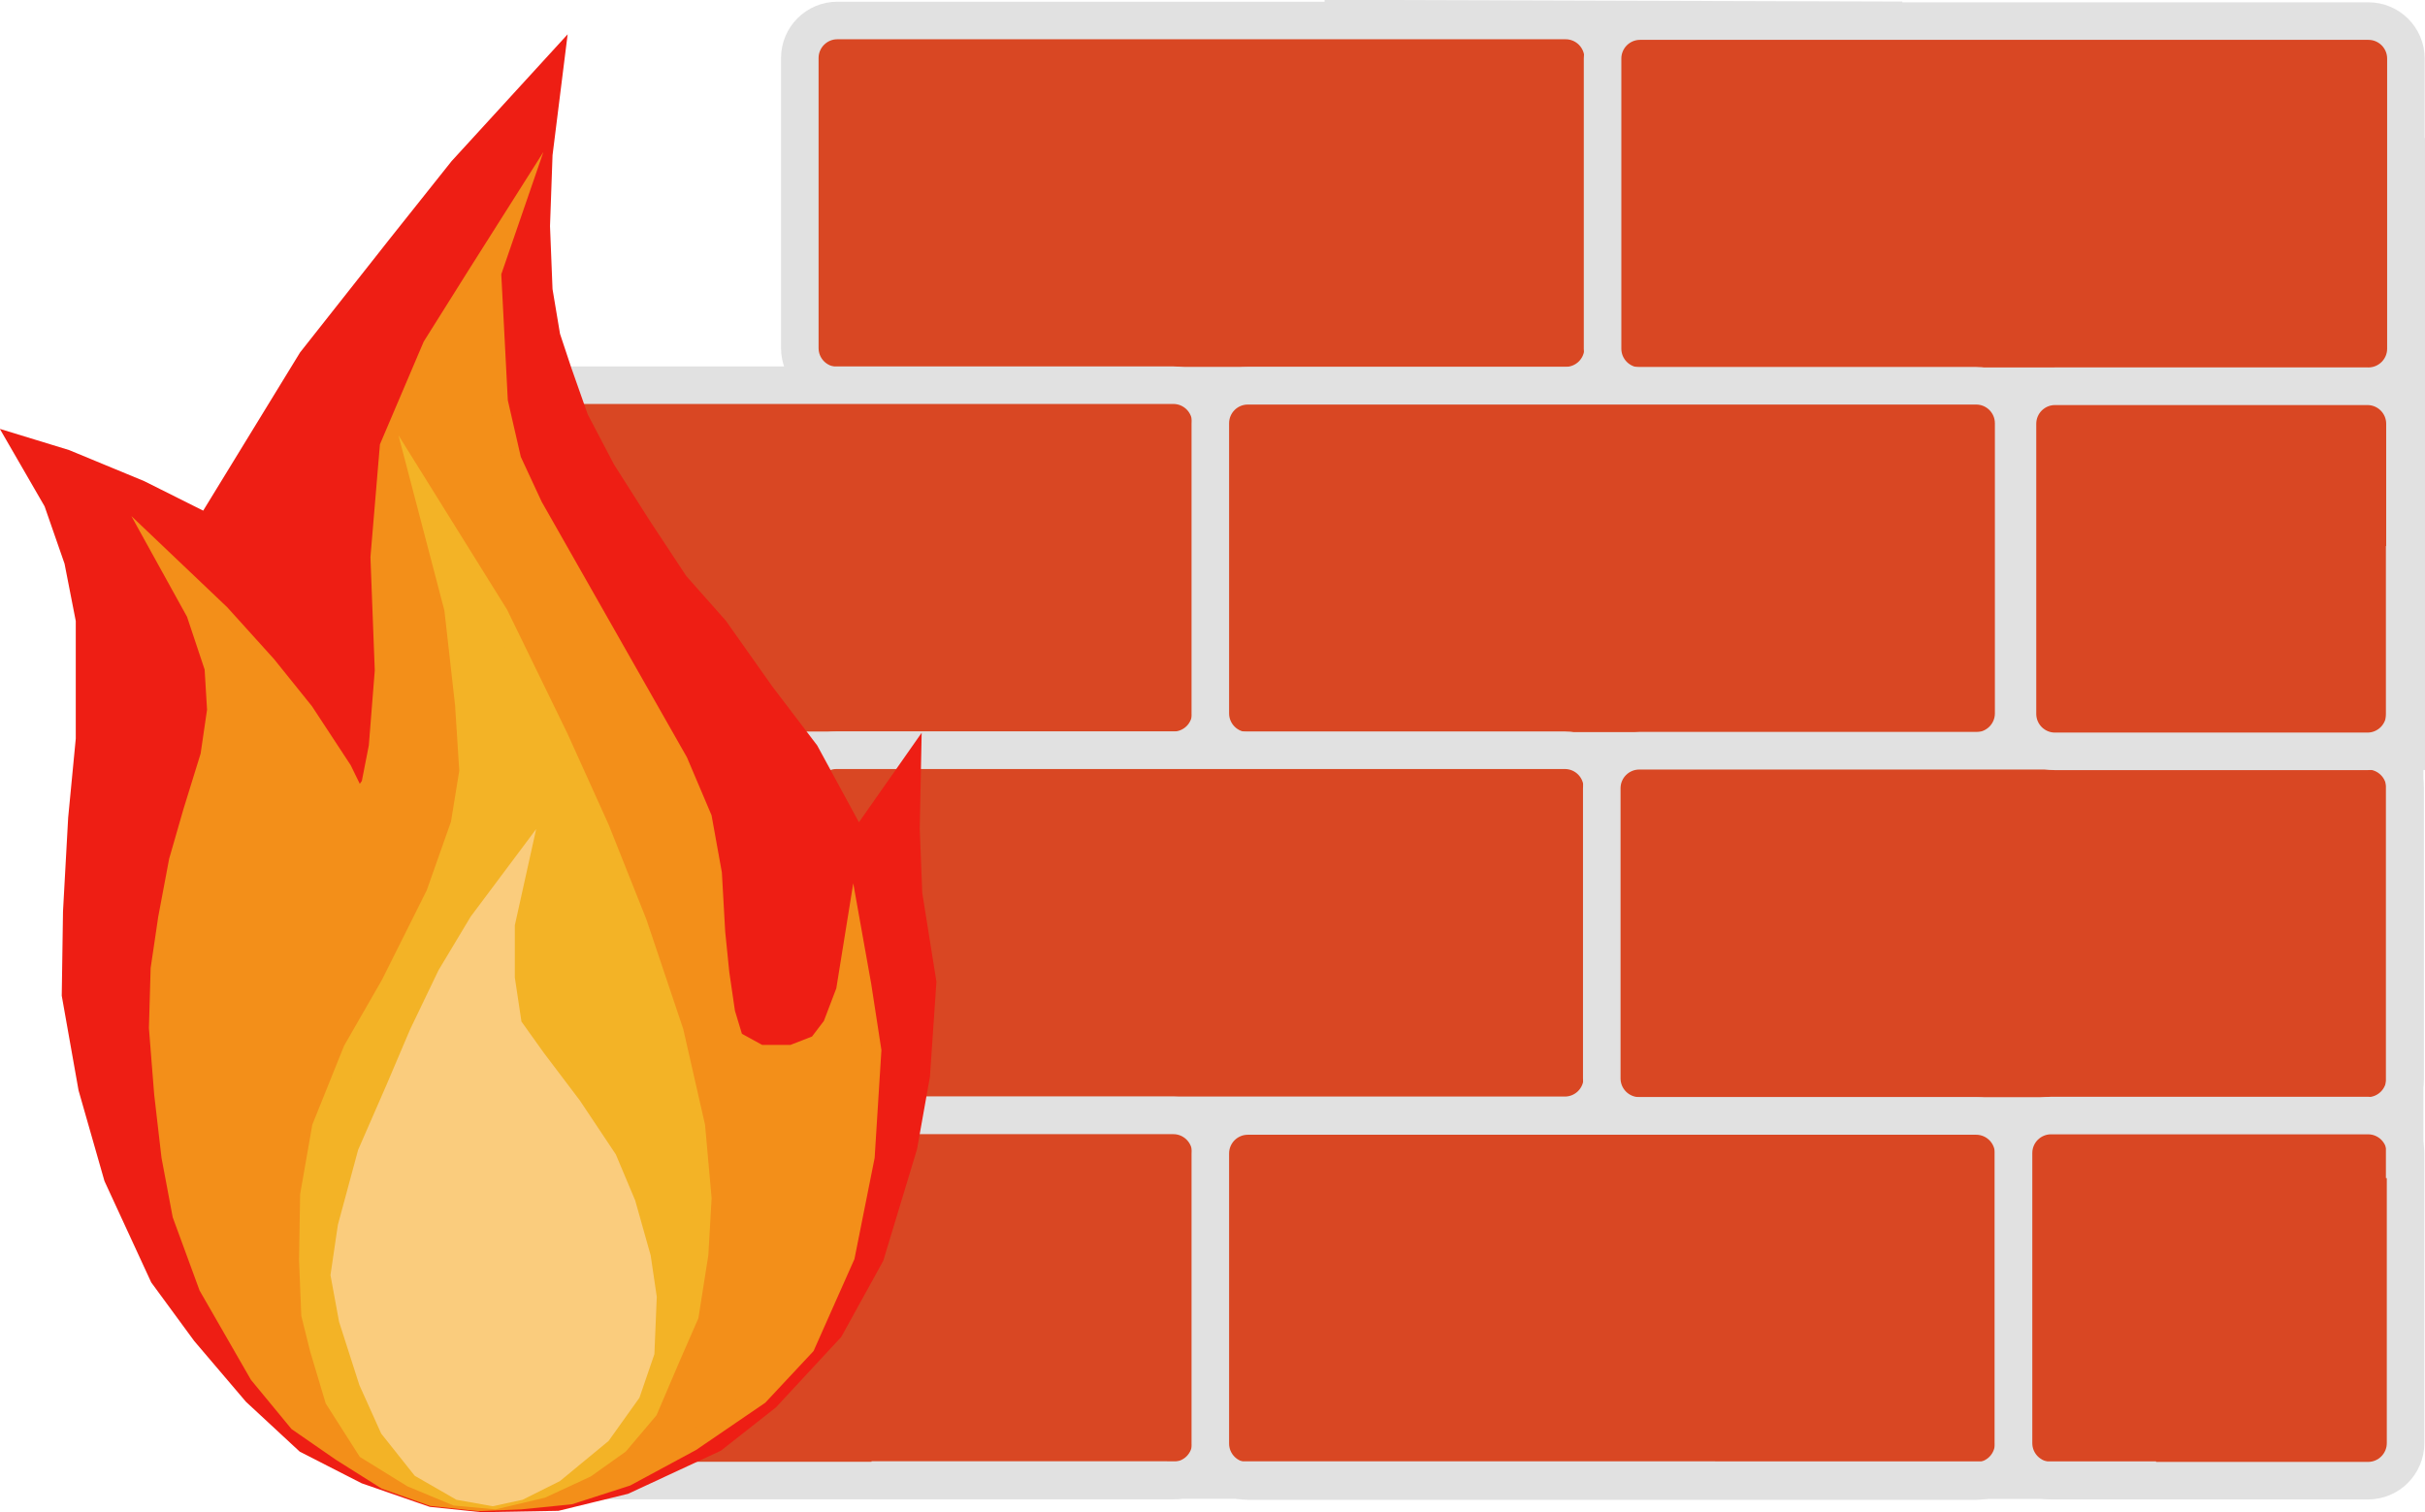
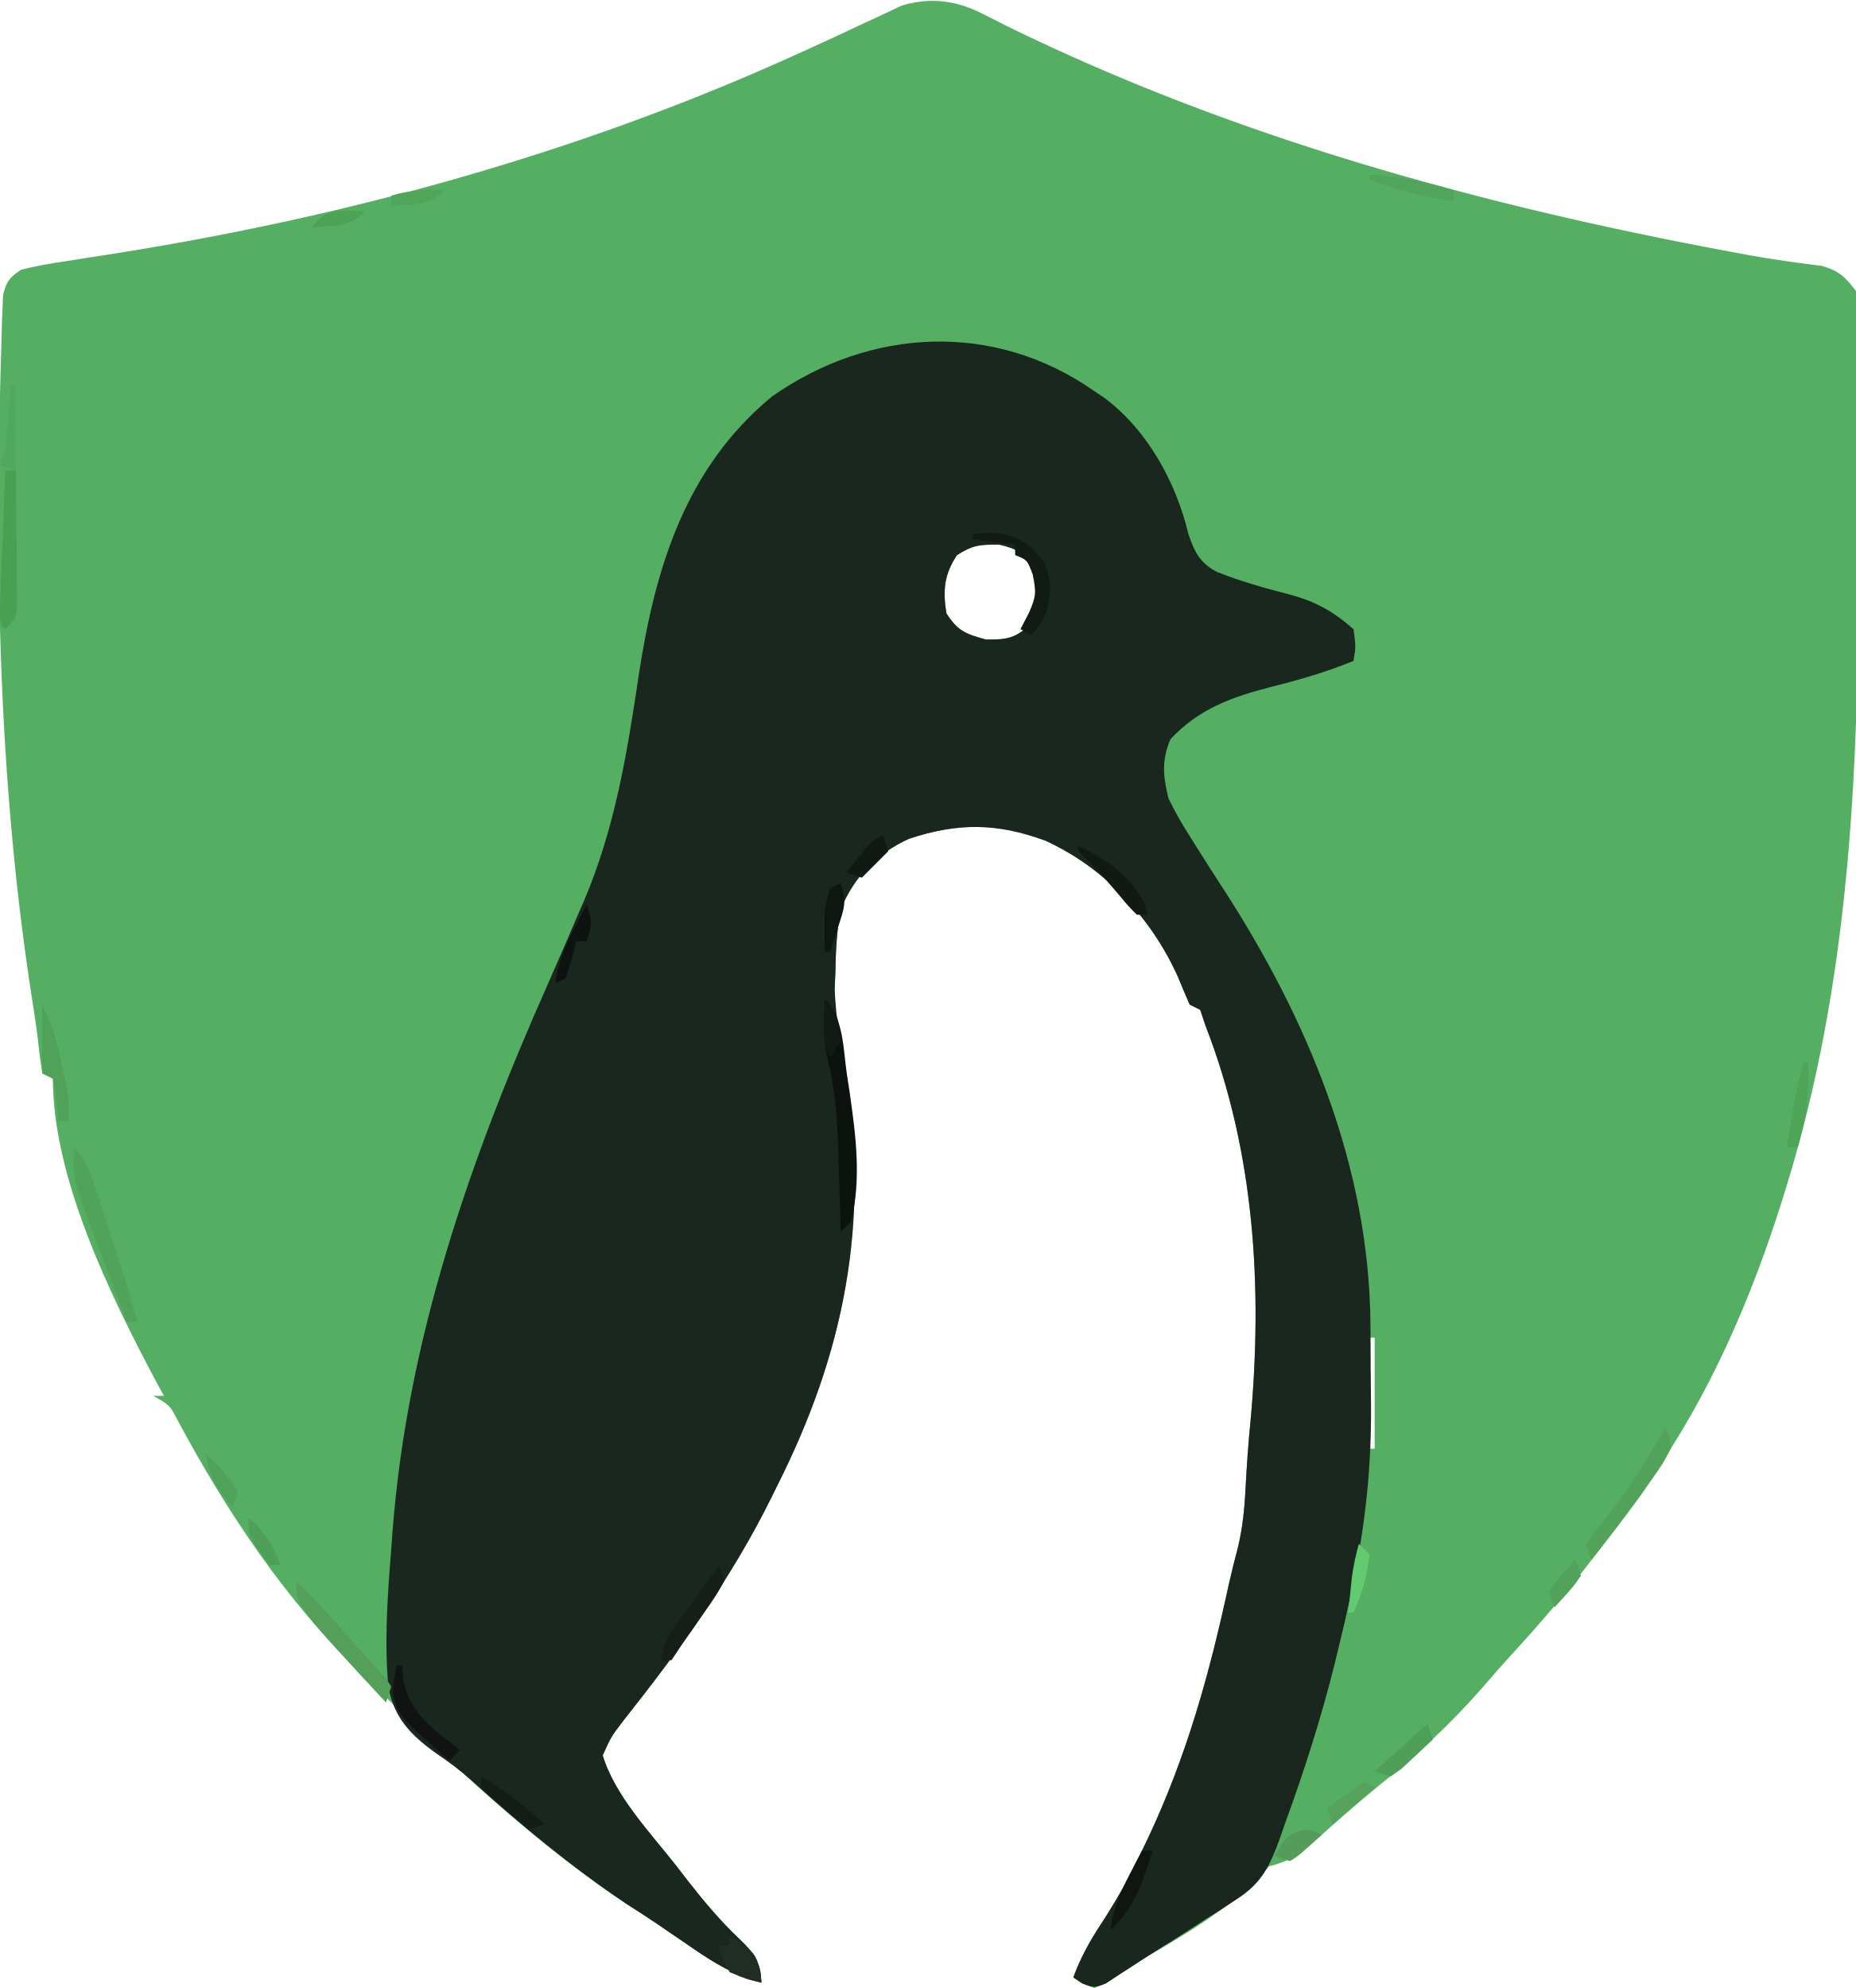
- <svg xmlns="http://www.w3.org/2000/svg" viewBox="0 0 161.469 100.688">
-   <g transform="translate(-630.3438,-504.875)">
-     <path d="m686.099,506.24h48.491c1.382,0 2.5,1.123 2.5,2.5v19.316c0,1.382-1.118,2.5-2.5,2.5h-48.491c-1.382,0-2.5-1.118-2.5-2.5v-19.316c0-1.377 1.118-2.5 2.5-2.5" fill="#d94723" fill-rule="evenodd" stroke="#e1e1e1" stroke-linejoin="round" stroke-miterlimit="10" stroke-width="2.5" />
-     <path d="m739.551,506.279h48.491c1.382,0 2.5,1.118 2.5,2.5v19.316c0,1.377-1.118,2.5-2.5,2.5h-48.491c-1.382,0-2.5-1.123-2.5-2.5v-19.316c0-1.382 1.118-2.5 2.5-2.5" fill="#d94723" fill-rule="evenodd" stroke="#e1e1e1" stroke-linejoin="round" stroke-miterlimit="10" stroke-width="2.5" />
-     <path d="m659.981,530.527h48.491c1.382,0 2.5,1.123 2.5,2.5v19.316c0,1.382-1.118,2.5-2.5,2.5h-48.491c-1.382,0-2.5-1.118-2.5-2.5v-19.316c0-1.377 1.118-2.5 2.5-2.5" fill="#d94723" fill-rule="evenodd" stroke="#e1e1e1" stroke-linejoin="round" stroke-miterlimit="10" stroke-width="2.5" />
-     <path d="m713.433,530.566h48.491c1.382,0 2.5,1.118 2.5,2.5v19.316c0,1.377-1.118,2.5-2.5,2.5h-48.491c-1.382,0-2.5-1.123-2.5-2.5v-19.316c0-1.382 1.118-2.5 2.5-2.5" fill="#d94723" fill-rule="evenodd" stroke="#e1e1e1" stroke-linejoin="round" stroke-miterlimit="10" stroke-width="2.5" />
-     <path d="m686.046,554.838h48.491c1.382,0 2.5,1.118 2.5,2.5v19.312c0,1.382-1.118,2.5-2.5,2.5h-48.491c-1.382,0-2.5-1.118-2.5-2.5v-19.312c0-1.382 1.118-2.5 2.5-2.5" fill="#d94723" fill-rule="evenodd" stroke="#e1e1e1" stroke-linejoin="round" stroke-miterlimit="10" stroke-width="2.5" />
-     <path d="m739.498,554.873h48.491c1.382,0 2.5,1.118 2.5,2.5v19.316c0,1.382-1.118,2.5-2.5,2.5h-48.491c-1.382,0-2.5-1.118-2.5-2.5v-19.316c0-1.382 1.118-2.5 2.5-2.5" fill="#d94723" fill-rule="evenodd" stroke="#e1e1e1" stroke-linejoin="round" stroke-miterlimit="10" stroke-width="2.5" />
-     <path d="m659.981,579.155h48.491c1.377,0 2.5,1.123 2.5,2.5v19.316c0,1.382-1.123,2.5-2.5,2.5h-48.491c-1.382,0-2.5-1.118-2.5-2.5v-19.316c0-1.377 1.118-2.5 2.5-2.5" fill="#d94723" fill-rule="evenodd" stroke="#e1e1e1" stroke-linejoin="round" stroke-miterlimit="10" stroke-width="2.5" />
-     <path d="m713.433,579.194h48.491c1.382,0 2.5,1.118 2.5,2.5v19.312c0,1.382-1.118,2.5-2.5,2.5h-48.491c-1.382,0-2.5-1.118-2.5-2.5v-19.312c0-1.382 1.118-2.5 2.5-2.5" fill="#d94723" fill-rule="evenodd" stroke="#e1e1e1" stroke-linejoin="round" stroke-miterlimit="10" stroke-width="2.5" />
-     <path d="m767.178,530.6h20.801c1.382,0 2.5,1.118 2.5,2.5v19.312c0,1.382-1.118,2.5-2.5,2.5h-20.801c-1.382,0-2.5-1.118-2.5-2.5v-19.312c0-1.382 1.118-2.5 2.5-2.5" fill="#d94723" fill-rule="evenodd" stroke="#e1e1e1" stroke-linejoin="round" stroke-miterlimit="10" stroke-width="2.5" />
-     <path d="m766.915,579.165h21.104c1.382,0 2.5,1.118 2.5,2.5v19.316c0,1.377-1.118,2.5-2.5,2.5h-21.104c-1.382,0-2.5-1.123-2.5-2.5v-19.316c0-1.382 1.118-2.5 2.5-2.5" fill="#d94723" fill-rule="evenodd" stroke="#e1e1e1" stroke-linejoin="round" stroke-miterlimit="10" stroke-width="2.5" />
-     <path d="m659.923,554.804h21.104c1.382,0 2.5,1.123 2.5,2.5v19.316c0,1.382-1.118,2.5-2.5,2.5h-21.104c-1.377,0-2.5-1.118-2.5-2.5v-19.316c0-1.377 1.123-2.5 2.5-2.5" fill="#d94723" fill-rule="evenodd" stroke="#e1e1e1" stroke-linejoin="round" stroke-miterlimit="10" stroke-width="2.5" />
-     <path d="m657.466,542.905v42.095" fill="none" stroke="#e1e1e1" stroke-linejoin="round" stroke-miterlimit="10" stroke-width="2.5" />
-     <path d="m773.907,603.447-85.532-.01" fill="none" stroke="#e1e1e1" stroke-linejoin="round" stroke-miterlimit="10" stroke-width="2.5" />
-     <path d="m757.007,506.23-38.467-.117" fill="none" stroke="#e1e1e1" stroke-linejoin="round" stroke-miterlimit="10" stroke-width="2.5" />
-     <path d="m790.46,541.24v42.09" fill="none" stroke="#e1e1e1" stroke-linejoin="round" stroke-miterlimit="10" stroke-width="2.5" />
-     <path d="m790.567,514.062v42.09" fill="none" stroke="#e1e1e1" stroke-linejoin="round" stroke-miterlimit="10" stroke-width="2.5" />
-     <path d="m644.107,539.697 6.729-10.991 6.05-7.666 3.999-5.024 6.392-6.987-.766,6.133-.17,4.771 .17,4.258 .513,3.066 .766,2.305 1.109,3.149 1.787,3.408 2.383,3.75 2.471,3.745 2.642,2.983 3.071,4.346 2.978,3.916 3.237,5.962 3.579-5.107-.087,4.341 .17,4.346 .938,5.879-.425,6.221-.85,4.771-2.217,7.324-2.725,4.941-4.263,4.6-3.574,2.812-6.05,2.812-4.517,1.104-5.024.088-3.325-.342-4.429-1.533-4.004-2.046-3.491-3.237-3.408-4.004-2.812-3.833-3.066-6.646-1.704-5.962-1.103-6.216 .083-5.537 .342-6.221 .508-5.283v-7.92l-.767-3.921-1.362-3.916-2.217-3.838 3.066.938 4.946,2.046z" fill="#ee1e14" fill-rule="evenodd" stroke="#ee1e14" stroke-miterlimit="10" stroke-width="1.25" />
-     <path d="m641.602,542.495 3.428,3.262 3.091,3.423 2.49,3.096 2.539,3.867 1.05,2.153 .825-1.162 .498-2.539 .401-5.059-.288-7.539 .62-7.378 2.856-6.704 2.983-4.751 2.099-3.315-1.103,3.203 .444,8.564 .893,3.887 1.426,3.071 9.668,17.012 1.597,3.76 .669,3.701 .22,3.921 .274,2.705 .386,2.651 .552,1.821 1.714.942h2.158l1.709-.664 .952-1.25 .884-2.319 .552-3.423 .552,3.091 .664,4.312-.444,7.07-1.323,6.626-2.651,5.967-3.096,3.315-4.526,3.091-4.307,2.324-3.76,1.211-3.311.332-2.764.112-3.091-.332-3.096-1.104-2.983-1.88-2.871-1.987-2.612-3.169-3.369-5.859-1.753-4.78-.733-3.892-.483-4.175-.347-4.385 .113-3.921 .498-3.369 .718-3.813 .938-3.262 1.162-3.755 .444-3.037-.17-2.817-1.216-3.647z" fill="#f38f19" fill-rule="evenodd" stroke="#f38f19" stroke-miterlimit="10" stroke-width="1.25" />
-     <path d="m658.526,537.695 5.034,8.081 4.014,8.242 2.72,6.016 2.51,6.304 2.432,7.236 1.435,6.304 .43,4.8-.215,3.726-.644,4.082-1.221,2.793-1.499,3.511-1.938,2.29-2.217,1.577-2.939,1.362-3.135.742-2.598-.239-2.935-1.221-3.008-1.86-2.148-3.369-1.006-3.364-.571-2.295-.147-3.652 .072-4.297 .791-4.517 2.075-5.156 2.51-4.37 3.008-6.016 1.645-4.658 .571-3.511-.283-4.438-.718-6.377z" fill="#f3b326" fill-rule="evenodd" stroke="#f3b326" stroke-miterlimit="10" stroke-width="1.25" />
-     <path d="m653.453,586.577 1.328-4.917 1.875-4.297 1.562-3.672 1.875-3.906 2.109-3.516 2.603-3.481-.806,3.638v3.594l.469,3.125 1.562,2.188 2.422,3.203 2.344,3.516 1.25,2.969 1.011,3.589 .391,2.656-.152,3.672-.938,2.734-1.953,2.734-3.125,2.578-2.344,1.172-1.797.391-2.188-.391-2.578-1.484-2.11-2.656-1.406-3.125-1.328-4.141-.547-2.969z" fill="#facc7d" fill-rule="evenodd" stroke="#facc7d" stroke-miterlimit="10" stroke-width="1.25" />
-   </g>
+ <svg xmlns="http://www.w3.org/2000/svg" version="1.1" width="351" height="376">
+   <path d="M0 0 C1.036 0.519 1.036 0.519 2.094 1.048 C2.83 1.427 3.566 1.805 4.324 2.195 C47.535 23.383 94.05 36.131 141.195 44.91 C141.87 45.037 142.545 45.163 143.24 45.293 C146.343 45.866 149.441 46.38 152.567 46.813 C153.633 46.961 154.699 47.109 155.797 47.262 C156.715 47.373 157.633 47.485 158.578 47.6 C161.823 48.561 162.954 49.618 165.012 52.32 C165.402 55.186 165.549 57.665 165.513 60.528 C165.522 61.769 165.522 61.769 165.53 63.034 C165.542 65.781 165.526 68.527 165.508 71.273 C165.508 73.209 165.509 75.144 165.512 77.08 C165.514 81.159 165.501 85.237 165.478 89.316 C165.45 94.444 165.453 99.571 165.465 104.699 C165.54 144.05 163.679 183.42 152.012 221.32 C151.74 222.205 151.469 223.089 151.189 224 C145.293 242.806 137.393 261.135 126.012 277.32 C125.637 277.861 125.262 278.401 124.876 278.958 C117.346 289.798 109.342 300.006 100.391 309.723 C98.348 311.953 96.357 314.214 94.387 316.508 C88.467 323.281 82.117 329.186 75.094 334.805 C72.8 336.677 70.56 338.572 68.336 340.523 C67.712 341.07 67.087 341.616 66.444 342.179 C65.219 343.255 63.998 344.336 62.783 345.423 C59.843 347.995 57.741 349.394 54.012 350.32 C52.861 351.471 51.715 352.626 50.598 353.809 C43.534 360.542 34.33 365.306 26.012 370.32 C25.107 370.909 24.202 371.499 23.27 372.105 C22.524 372.506 21.779 372.907 21.012 373.32 C18.699 372.508 18.699 372.508 17.012 371.32 C18.393 367.526 20.159 364.369 22.387 361.008 C25.265 356.553 27.789 352.13 30.012 347.32 C30.576 346.145 30.576 346.145 31.152 344.945 C38.47 329.383 42.759 313.919 46.383 297.132 C46.919 294.734 47.514 292.368 48.148 289.996 C49.022 286.275 49.382 282.821 49.574 279.008 C49.801 274.725 50.088 270.478 50.516 266.211 C52.849 240.879 51.309 215.188 42.012 191.32 C41.682 190.33 41.352 189.34 41.012 188.32 C40.352 187.99 39.692 187.66 39.012 187.32 C38.284 185.636 37.561 183.949 36.869 182.25 C31.859 170.969 22.966 161.472 11.77 156.336 C2.545 152.939 -4.81 152.891 -14.113 155.984 C-20.264 158.843 -24.394 163.091 -26.988 169.32 C-27.717 173.325 -27.931 177.255 -27.988 181.32 C-28.033 182.341 -28.079 183.362 -28.125 184.414 C-27.931 189.954 -26.916 195.3 -25.988 200.758 C-21.505 228.779 -26.318 253.176 -38.988 278.32 C-39.483 279.327 -39.483 279.327 -39.988 280.355 C-47.569 295.744 -57.409 309.265 -68.027 322.684 C-70.408 325.798 -70.408 325.798 -71.988 329.32 C-69.667 337.047 -62.856 344.075 -57.988 350.32 C-56.942 351.678 -56.942 351.678 -55.875 353.062 C-52.788 357.007 -49.694 360.69 -46.051 364.133 C-43.377 366.697 -42.105 368.464 -41.988 372.32 C-47.146 370.894 -50.964 368.578 -55.301 365.57 C-56.639 364.657 -57.978 363.745 -59.316 362.832 C-59.954 362.394 -60.591 361.956 -61.248 361.505 C-63.324 360.092 -65.436 358.738 -67.551 357.383 C-83.339 346.828 -97.782 333.913 -110.988 320.32 C-114.265 317.015 -114.265 317.015 -117.621 313.793 C-131.632 300.552 -143.329 282.91 -152.367 265.98 C-153.869 263.095 -153.869 263.095 -156.988 261.32 C-156.328 261.32 -155.668 261.32 -154.988 261.32 C-155.461 260.455 -155.934 259.59 -156.422 258.699 C-165.114 242.328 -175.988 220.214 -175.988 201.32 C-176.648 200.99 -177.308 200.66 -177.988 200.32 C-178.268 198.499 -178.529 196.673 -178.715 194.84 C-179.019 192.034 -179.447 189.263 -179.891 186.477 C-186.391 144.939 -187.054 102.732 -185.676 60.758 C-185.653 59.825 -185.631 58.891 -185.608 57.93 C-185.572 57.088 -185.537 56.246 -185.5 55.379 C-185.474 54.66 -185.448 53.941 -185.421 53.201 C-184.819 50.583 -184.231 49.846 -181.988 48.32 C-179.257 47.667 -176.655 47.177 -173.887 46.777 C-172.199 46.51 -170.511 46.243 -168.823 45.975 C-167.933 45.838 -167.044 45.702 -166.127 45.561 C-121.757 38.689 -77.63 26.669 -36.621 8.184 C-35.848 7.836 -35.076 7.488 -34.28 7.13 C-30.538 5.439 -26.812 3.719 -23.103 1.957 C-21.751 1.331 -20.399 0.707 -19.047 0.082 C-17.874 -0.475 -16.702 -1.033 -15.494 -1.607 C-10.091 -3.26 -5.079 -2.633 0 0 Z M-9.988 61.32 C-5.988 62.32 -5.988 62.32 -5.988 62.32 Z M-4.988 102.32 C-7.447 106.009 -7.67 109.038 -6.988 113.32 C-4.846 116.663 -3.385 117.212 0.449 118.258 C4.518 118.329 6.016 118.059 9.012 115.32 C10.846 111.27 11.317 109.271 9.949 105.008 C7.767 101.981 6.595 101.194 3.012 100.32 C-0.77 100.32 -1.953 100.398 -4.988 102.32 Z M33.012 140.32 C33.012 141.97 33.012 143.62 33.012 145.32 C33.342 145.32 33.672 145.32 34.012 145.32 C34.012 143.67 34.012 142.02 34.012 140.32 C33.682 140.32 33.352 140.32 33.012 140.32 Z M72.012 237.32 C73.012 239.32 73.012 239.32 73.012 239.32 Z M73.012 250.32 C73.012 257.25 73.012 264.18 73.012 271.32 C73.342 271.32 73.672 271.32 74.012 271.32 C74.012 264.39 74.012 257.46 74.012 250.32 C73.682 250.32 73.352 250.32 73.012 250.32 Z M-107.988 258.32 C-106.988 260.32 -106.988 260.32 -106.988 260.32 Z M-109.988 269.32 C-108.988 271.32 -108.988 271.32 -108.988 271.32 Z M72.012 278.32 C73.012 280.32 73.012 280.32 73.012 280.32 Z M71.012 284.32 C72.012 287.32 72.012 287.32 72.012 287.32 Z " fill="#55AF62" transform="translate(185.9883,2.679688)" />
+   <path d="M0 0 C0.614 0.406 1.227 0.812 1.859 1.23 C10.015 7.31 15.446 17.251 17.75 26.938 C18.924 30.414 19.865 32.386 23.146 34.161 C27.643 35.957 32.215 37.23 36.898 38.438 C41.86 39.785 45.135 41.599 49 45 C49.438 48.312 49.438 48.312 49 51 C43.918 53.074 38.895 54.555 33.562 55.875 C26.004 57.816 19.775 60.027 14.375 65.812 C12.65 69.812 12.994 72.873 14 77 C15.23 79.51 16.428 81.682 17.938 84 C18.336 84.641 18.735 85.282 19.146 85.942 C20.823 88.626 22.536 91.285 24.258 93.939 C40.335 118.719 52.035 146.711 52.203 176.68 C52.209 177.491 52.215 178.303 52.22 179.139 C52.23 180.852 52.236 182.565 52.24 184.277 C52.25 186.834 52.281 189.389 52.312 191.945 C52.386 203.257 51.284 213.927 49 225 C48.77 226.126 48.54 227.252 48.304 228.412 C47.662 231.391 46.972 234.352 46.25 237.312 C45.997 238.359 45.744 239.405 45.483 240.483 C42.903 250.851 39.674 260.971 36 271 C35.696 271.881 35.391 272.762 35.077 273.67 C33.191 278.845 31.722 282.108 26.938 285.188 C25.968 285.828 24.999 286.469 24 287.129 C23.01 287.746 22.02 288.364 21 289 C20.072 289.607 19.144 290.214 18.188 290.84 C16.374 292.017 14.548 293.177 12.711 294.316 C10.865 295.463 9.037 296.639 7.227 297.84 C6.347 298.408 5.468 298.977 4.562 299.562 C3.78 300.079 2.998 300.596 2.191 301.129 C0 302 0 302 -2.285 301.152 C-2.851 300.772 -3.417 300.392 -4 300 C-2.619 296.206 -0.853 293.049 1.375 289.688 C4.254 285.233 6.777 280.81 9 276 C9.565 274.824 9.565 274.824 10.141 273.625 C17.459 258.063 21.747 242.599 25.371 225.811 C25.907 223.414 26.502 221.048 27.137 218.676 C28.011 214.955 28.37 211.501 28.562 207.688 C28.789 203.405 29.076 199.158 29.504 194.891 C31.838 169.559 30.297 143.868 21 120 C20.67 119.01 20.34 118.02 20 117 C19.34 116.67 18.68 116.34 18 116 C17.272 114.316 16.549 112.629 15.857 110.93 C10.847 99.648 1.955 90.152 -9.242 85.016 C-18.466 81.619 -25.821 81.571 -35.125 84.664 C-41.276 87.522 -45.405 91.771 -48 98 C-48.729 102.005 -48.942 105.934 -49 110 C-49.045 111.021 -49.09 112.042 -49.137 113.094 C-48.943 118.633 -47.928 123.98 -47 129.438 C-42.517 157.459 -47.33 181.855 -60 207 C-60.33 207.671 -60.66 208.343 -61 209.035 C-68.581 224.424 -78.421 237.944 -89.039 251.363 C-91.42 254.478 -91.42 254.478 -93 258 C-90.679 265.727 -83.868 272.754 -79 279 C-77.954 280.357 -77.954 280.357 -76.887 281.742 C-73.799 285.687 -70.705 289.37 -67.062 292.812 C-64.389 295.377 -63.117 297.144 -63 301 C-68.158 299.574 -71.976 297.257 -76.312 294.25 C-77.651 293.337 -78.989 292.424 -80.328 291.512 C-81.284 290.855 -81.284 290.855 -82.26 290.185 C-84.336 288.771 -86.448 287.418 -88.562 286.062 C-98.788 279.226 -108.437 271.188 -117.578 262.969 C-119.805 260.974 -122.059 259.249 -124.547 257.594 C-129.298 254.163 -132.438 250.98 -133.555 245.057 C-134.316 236.345 -133.713 227.697 -133 219 C-132.917 217.86 -132.835 216.721 -132.75 215.546 C-129.958 179.196 -118.065 145.179 -103.378 112.107 C-101.383 107.608 -99.431 103.09 -97.5 98.562 C-97.047 97.528 -97.047 97.528 -96.585 96.472 C-90.714 82.715 -88.414 68.619 -86.224 53.935 C-83.174 33.694 -77.458 14.565 -61 1 C-42.417 -12.066 -18.864 -13.291 0 0 Z M-26 31 C-28.459 34.688 -28.682 37.717 -28 42 C-25.857 45.342 -24.397 45.892 -20.562 46.938 C-16.493 47.009 -14.996 46.739 -12 44 C-10.166 39.95 -9.695 37.95 -11.062 33.688 C-13.245 30.66 -14.417 29.874 -18 29 C-21.781 29 -22.964 29.077 -26 31 Z " fill="#1A271F" transform="translate(207,74)" />
+   <path d="M0 0 C3.627 3.627 3.439 9.324 4.188 14.25 C4.367 15.428 4.547 16.605 4.733 17.818 C5.887 25.904 6.908 33.937 5 42 C4.34 42.66 3.68 43.32 3 44 C2.98 43.26 2.96 42.519 2.94 41.756 C2.844 38.358 2.735 34.96 2.625 31.562 C2.579 29.815 2.579 29.815 2.531 28.033 C2.331 22.108 1.887 16.599 0.432 10.848 C-0.415 7.226 -0.117 3.694 0 0 Z " fill="#0C130E" transform="translate(156,189)" />
+   <path d="M0 0 C2.352 2.352 2.842 4.052 3.875 7.199 C4.22 8.244 4.566 9.289 4.922 10.365 C5.278 11.462 5.633 12.558 6 13.688 C6.356 14.765 6.712 15.842 7.078 16.951 C8.827 22.274 10.516 27.597 12 33 C11.34 33 10.68 33 10 33 C8.706 29.626 7.415 26.25 6.125 22.875 C5.76 21.924 5.395 20.972 5.02 19.992 C-0.29 6.091 -0.29 6.091 0 0 Z " fill="#51A359" transform="translate(14,217)" />
+   <path d="M0 0 C0.66 0 1.32 0 2 0 C2.049 3.951 2.086 7.902 2.11 11.853 C2.125 13.859 2.15 15.865 2.176 17.871 C2.182 19.128 2.189 20.385 2.195 21.68 C2.206 22.842 2.216 24.005 2.227 25.203 C2 28 2 28 0 30 C-1 29 -1 29 -1.022 26.224 C-0.975 25.015 -0.927 23.805 -0.879 22.559 C-0.831 21.253 -0.782 19.948 -0.732 18.604 C-0.676 17.215 -0.619 15.826 -0.562 14.438 C-0.509 13.045 -0.457 11.652 -0.404 10.26 C-0.274 6.84 -0.139 3.42 0 0 Z " fill="#48A052" transform="translate(1,89)" />
+   <path d="M0 0 C3.601 3.492 6.944 7.139 10.215 10.941 C11.394 12.301 12.595 13.643 13.816 14.965 C14.65 15.879 14.65 15.879 15.5 16.812 C16.005 17.355 16.511 17.898 17.031 18.457 C17.351 18.966 17.671 19.475 18 20 C17.67 20.99 17.34 21.98 17 23 C0 4.7 0 4.7 0 0 Z " fill="#54A05B" transform="translate(56,299)" />
+   <path d="M0 0 C0.719 1.645 0.719 1.645 1 4 C-0.406 6.699 -0.406 6.699 -2.5 9.688 C-3.232 10.738 -3.964 11.789 -4.719 12.871 C-7.721 16.989 -10.797 21.036 -14 25 C-14.33 24.01 -14.66 23.02 -15 22 C-13.848 20.195 -13.848 20.195 -12.062 18.125 C-7.405 12.444 -3.751 6.303 0 0 Z " fill="#52A259" transform="translate(315,270)" />
+   <path d="M0 0 C4.499 -0.551 7.322 -0.241 10.938 2.438 C13.69 5.042 14.494 6.841 14.625 10.625 C14.348 14.194 13.658 16.453 11 19 C10.34 18.67 9.68 18.34 9 18 C9.536 16.969 10.072 15.938 10.625 14.875 C11.95 11.815 12.017 11.084 11.312 7.625 C10.271 4.885 10.271 4.885 8 4 C8 3.34 8 2.68 8 2 C5.36 1.67 2.72 1.34 0 1 C0 0.67 0 0.34 0 0 Z " fill="#121A14" transform="translate(184,101)" />
+   <path d="M0 0 C1.903 3.806 2.758 6.865 3.625 11 C3.885 12.217 4.146 13.434 4.414 14.688 C5 18 5 18 5 22 C4.34 22 3.68 22 3 22 C2.805 19.949 2.609 17.898 2.414 15.848 C2.209 14.933 2.209 14.933 2 14 C1.34 13.67 0.68 13.34 0 13 C0 8.71 0 4.42 0 0 Z " fill="#4FA258" transform="translate(8,190)" />
+   <path d="M0 0 C0.33 0.99 0.66 1.98 1 3 C-0.582 5.812 -0.582 5.812 -2.812 9 C-3.541 10.052 -4.269 11.104 -5.02 12.188 C-6 13.58 -6 13.58 -7 15 C-7.99 16.485 -7.99 16.485 -9 18 C-9.66 18 -10.32 18 -11 18 C-10.394 14.058 -8.43 11.584 -6.062 8.438 C-3.98 5.652 -1.93 2.894 0 0 Z " fill="#151E17" transform="translate(136,296)" />
+   <path d="M0 0 C4.8 3.323 4.8 3.323 5.812 6.75 C5.874 7.492 5.936 8.235 6 9 C3.125 8.312 3.125 8.312 0 7 C-1.375 4.375 -1.375 4.375 -2 2 C-1.34 2 -0.68 2 0 2 C0 1.34 0 0.68 0 0 Z " fill="#212D23" transform="translate(138,366)" />
+   <path d="M0 0 C5.569 0.48 10.671 1.299 16 3 C16 3.66 16 4.32 16 5 C10.35 4.399 5.338 2.925 0 1 C0 0.67 0 0.34 0 0 Z " fill="#50A55A" transform="translate(259,33)" />
+   <path d="M0 0 C0.33 0 0.66 0 1 0 C1.144 1.155 1.289 2.31 1.438 3.5 C2.836 9.388 7.402 12.443 12 16 C11.34 16.66 10.68 17.32 10 18 C0.457 9.684 0.457 9.684 -0.664 5.555 C-0.625 3.375 -0.625 3.375 0 0 Z " fill="#101311" transform="translate(75,315)" />
+   <path d="M0 0 C5.209 2.421 9.834 5.668 12.438 10.875 C12.623 11.576 12.809 12.277 13 13 C12.34 13 11.68 13 11 13 C9.414 11.391 9.414 11.391 7.625 9.25 C5.658 6.929 3.716 4.716 1.562 2.562 C1.047 2.047 0.531 1.531 0 1 C0 0.67 0 0.34 0 0 Z " fill="#101912" transform="translate(204,160)" />
+   <path d="M0 0 C0.33 0 0.66 0 1 0 C1.207 5.789 0.592 10.429 -1 16 C-1.66 16 -2.32 16 -3 16 C-2.308 10.582 -1.242 5.318 0 0 Z " fill="#4EA457" transform="translate(341,201)" />
+   <path d="M0 0 C0.66 0 1.32 0 2 0 C0.276 5.57 -1.454 11.104 -6 15 C-5.396 11.15 -4.232 8.139 -2.438 4.688 C-1.982 3.804 -1.527 2.921 -1.059 2.012 C-0.535 1.016 -0.535 1.016 0 0 Z " fill="#0F1610" transform="translate(216,350)" />
+   <path d="M0 0 C4.51 2.46 8.185 5.603 12 9 C11.01 9.33 10.02 9.66 9 10 C7.494 8.715 5.995 7.422 4.5 6.125 C3.665 5.406 2.829 4.686 1.969 3.945 C1.319 3.303 0.669 2.661 0 2 C0 1.34 0 0.68 0 0 Z " fill="#131C15" transform="translate(91,336)" />
+   <path d="M0 0 C1.044 3.133 0.934 3.99 0 7 C-0.66 7 -1.32 7 -2 7 C-2.289 8.134 -2.578 9.269 -2.875 10.438 C-3.246 11.613 -3.618 12.789 -4 14 C-4.99 14.495 -4.99 14.495 -6 15 C-5.396 11.15 -4.232 8.139 -2.438 4.688 C-1.982 3.804 -1.527 2.921 -1.059 2.012 C-0.535 1.016 -0.535 1.016 0 0 Z " fill="#0E1312" transform="translate(111,171)" />
+   <path d="M0 0 C0.33 0.99 0.66 1.98 1 3 C-0.259 4.2 -1.533 5.384 -2.812 6.562 C-3.874 7.554 -3.874 7.554 -4.957 8.566 C-5.631 9.039 -6.305 9.513 -7 10 C-7.99 9.67 -8.98 9.34 -10 9 C-6.7 6.03 -3.4 3.06 0 0 Z " fill="#509F58" transform="translate(270,326)" />
+   <path d="M0 0 C1.184 3.552 0.695 4.698 -0.438 8.188 C-0.725 9.089 -1.012 9.99 -1.309 10.918 C-1.537 11.605 -1.765 12.292 -2 13 C-2.33 13 -2.66 13 -3 13 C-3.158 4.938 -3.158 4.938 -2 1 C-1.34 0.67 -0.68 0.34 0 0 Z " fill="#0E1610" transform="translate(159,167)" />
+   <path d="M0 0 C0.66 0.66 1.32 1.32 2 2 C1.646 5.98 0.607 9.357 -1 13 C-1.33 13 -1.66 13 -2 13 C-1.858 11.583 -1.711 10.166 -1.562 8.75 C-1.481 7.961 -1.4 7.172 -1.316 6.359 C-1.024 4.176 -0.579 2.123 0 0 Z " fill="#62CA70" transform="translate(257,292)" />
+   <path d="M0 0 C0.66 0.33 1.32 0.66 2 1 C-1.96 4.465 -1.96 4.465 -6 8 C-6.33 7.01 -6.66 6.02 -7 5 C-4.69 3.35 -2.38 1.7 0 0 Z " fill="#55A15D" transform="translate(258,337)" />
+   <path d="M0 0 C0.33 0 0.66 0 1 0 C1 5.28 1 10.56 1 16 C0.01 15.67 -0.98 15.34 -2 15 C-1.67 14.01 -1.34 13.02 -1 12 C-0.777 9.941 -0.593 7.878 -0.438 5.812 C-0.354 4.726 -0.27 3.639 -0.184 2.52 C-0.123 1.688 -0.062 0.857 0 0 Z " fill="#50A85C" transform="translate(2,73)" />
+   <path d="M0 0 C0.33 0.99 0.66 1.98 1 3 C-0.65 4.65 -2.3 6.3 -4 8 C-4.99 7.67 -5.98 7.34 -7 7 C-2.25 1.125 -2.25 1.125 0 0 Z " fill="#101912" transform="translate(167,158)" />
+   <path d="M0 0 C-4.395 4.004 -4.395 4.004 -6 5 C-6.99 4.67 -7.98 4.34 -9 4 C-6.562 0.221 -6.562 0.221 -3.938 -0.812 C-2 -1 -2 -1 0 0 Z " fill="#559B5C" transform="translate(250,347)" />
+   <path d="M0 0 C2.276 2.168 4.33 4.327 6 7 C5.67 7.99 5.34 8.98 5 10 C2.088 6.712 0.503 4.401 0 0 Z " fill="#50A258" transform="translate(39,275)" />
+   <path d="M0 0 C2.607 2.607 2.704 4.376 3 8 C2.34 8.99 1.68 9.98 1 11 C-0.203 8.595 -0.101 7.05 -0.062 4.375 C-0.053 3.558 -0.044 2.74 -0.035 1.898 C-0.024 1.272 -0.012 0.645 0 0 Z " fill="#121A14" transform="translate(156,189)" />
+   <path d="M0 0 C-3.006 3.006 -5.824 2.596 -10 3 C-10 2.34 -10 1.68 -10 1 C-6.62 -0.04 -3.522 -0.08 0 0 Z " fill="#4FA558" transform="translate(84,36)" />
+   <path d="M0 0 C0.33 0.99 0.66 1.98 1 3 C-0.404 5.264 -2.197 7.021 -4 9 C-4.33 8.01 -4.66 7.02 -5 6 C-3.596 3.736 -1.803 1.979 0 0 Z " fill="#52A259" transform="translate(298,295)" />
+   <path d="M0 0 C3.081 2.773 4.688 5.063 6 9 C5.34 9 4.68 9 4 9 C0 3.706 0 3.706 0 0 Z " fill="#4F9F58" transform="translate(47,287)" />
+   <path d="M0 0 C-3.006 3.006 -5.824 2.596 -10 3 C-7.295 -0.818 -4.379 -0.248 0 0 Z " fill="#4CA255" transform="translate(69,40)" />
+   <path d="" fill="#4E8658" transform="translate(0,0)" />
+   <path d="" fill="#599661" transform="translate(0,0)" />
+   <path d="" fill="#5A9C64" transform="translate(0,0)" />
+   <path d="" fill="#5EA063" transform="translate(0,0)" />
+   <path d="" fill="#5EA764" transform="translate(0,0)" />
+   <path d="" fill="#5FA464" transform="translate(0,0)" />
+   <path d="" fill="#5DA865" transform="translate(0,0)" />
+   <path d="" fill="#5F9D62" transform="translate(0,0)" />
+   <path d="" fill="#5AA264" transform="translate(0,0)" />
+   <path d="" fill="#5CA365" transform="translate(0,0)" />
+   <path d="" fill="#5FA766" transform="translate(0,0)" />
+   <path d="" fill="#5CA566" transform="translate(0,0)" />
+   <path d="" fill="#5AA563" transform="translate(0,0)" />
+   <path d="" fill="#5CA566" transform="translate(0,0)" />
+   <path d="" fill="#5BA763" transform="translate(0,0)" />
+   <path d="" fill="#5AA565" transform="translate(0,0)" />
+   <path d="" fill="#5DAA67" transform="translate(0,0)" />
+   <path d="" fill="#5FAB68" transform="translate(0,0)" />
+   <path d="" fill="#5DAB68" transform="translate(0,0)" />
+   <path d="" fill="#5DA767" transform="translate(0,0)" />
+   <path d="" fill="#364737" transform="translate(0,0)" />
+   <path d="" fill="#5EAB68" transform="translate(0,0)" />
+   <path d="" fill="#5EAC67" transform="translate(0,0)" />
+   <path d="" fill="#5EA669" transform="translate(0,0)" />
+   <path d="" fill="#5CAA64" transform="translate(0,0)" />
+   <path d="" fill="#5CAA65" transform="translate(0,0)" />
</svg>
